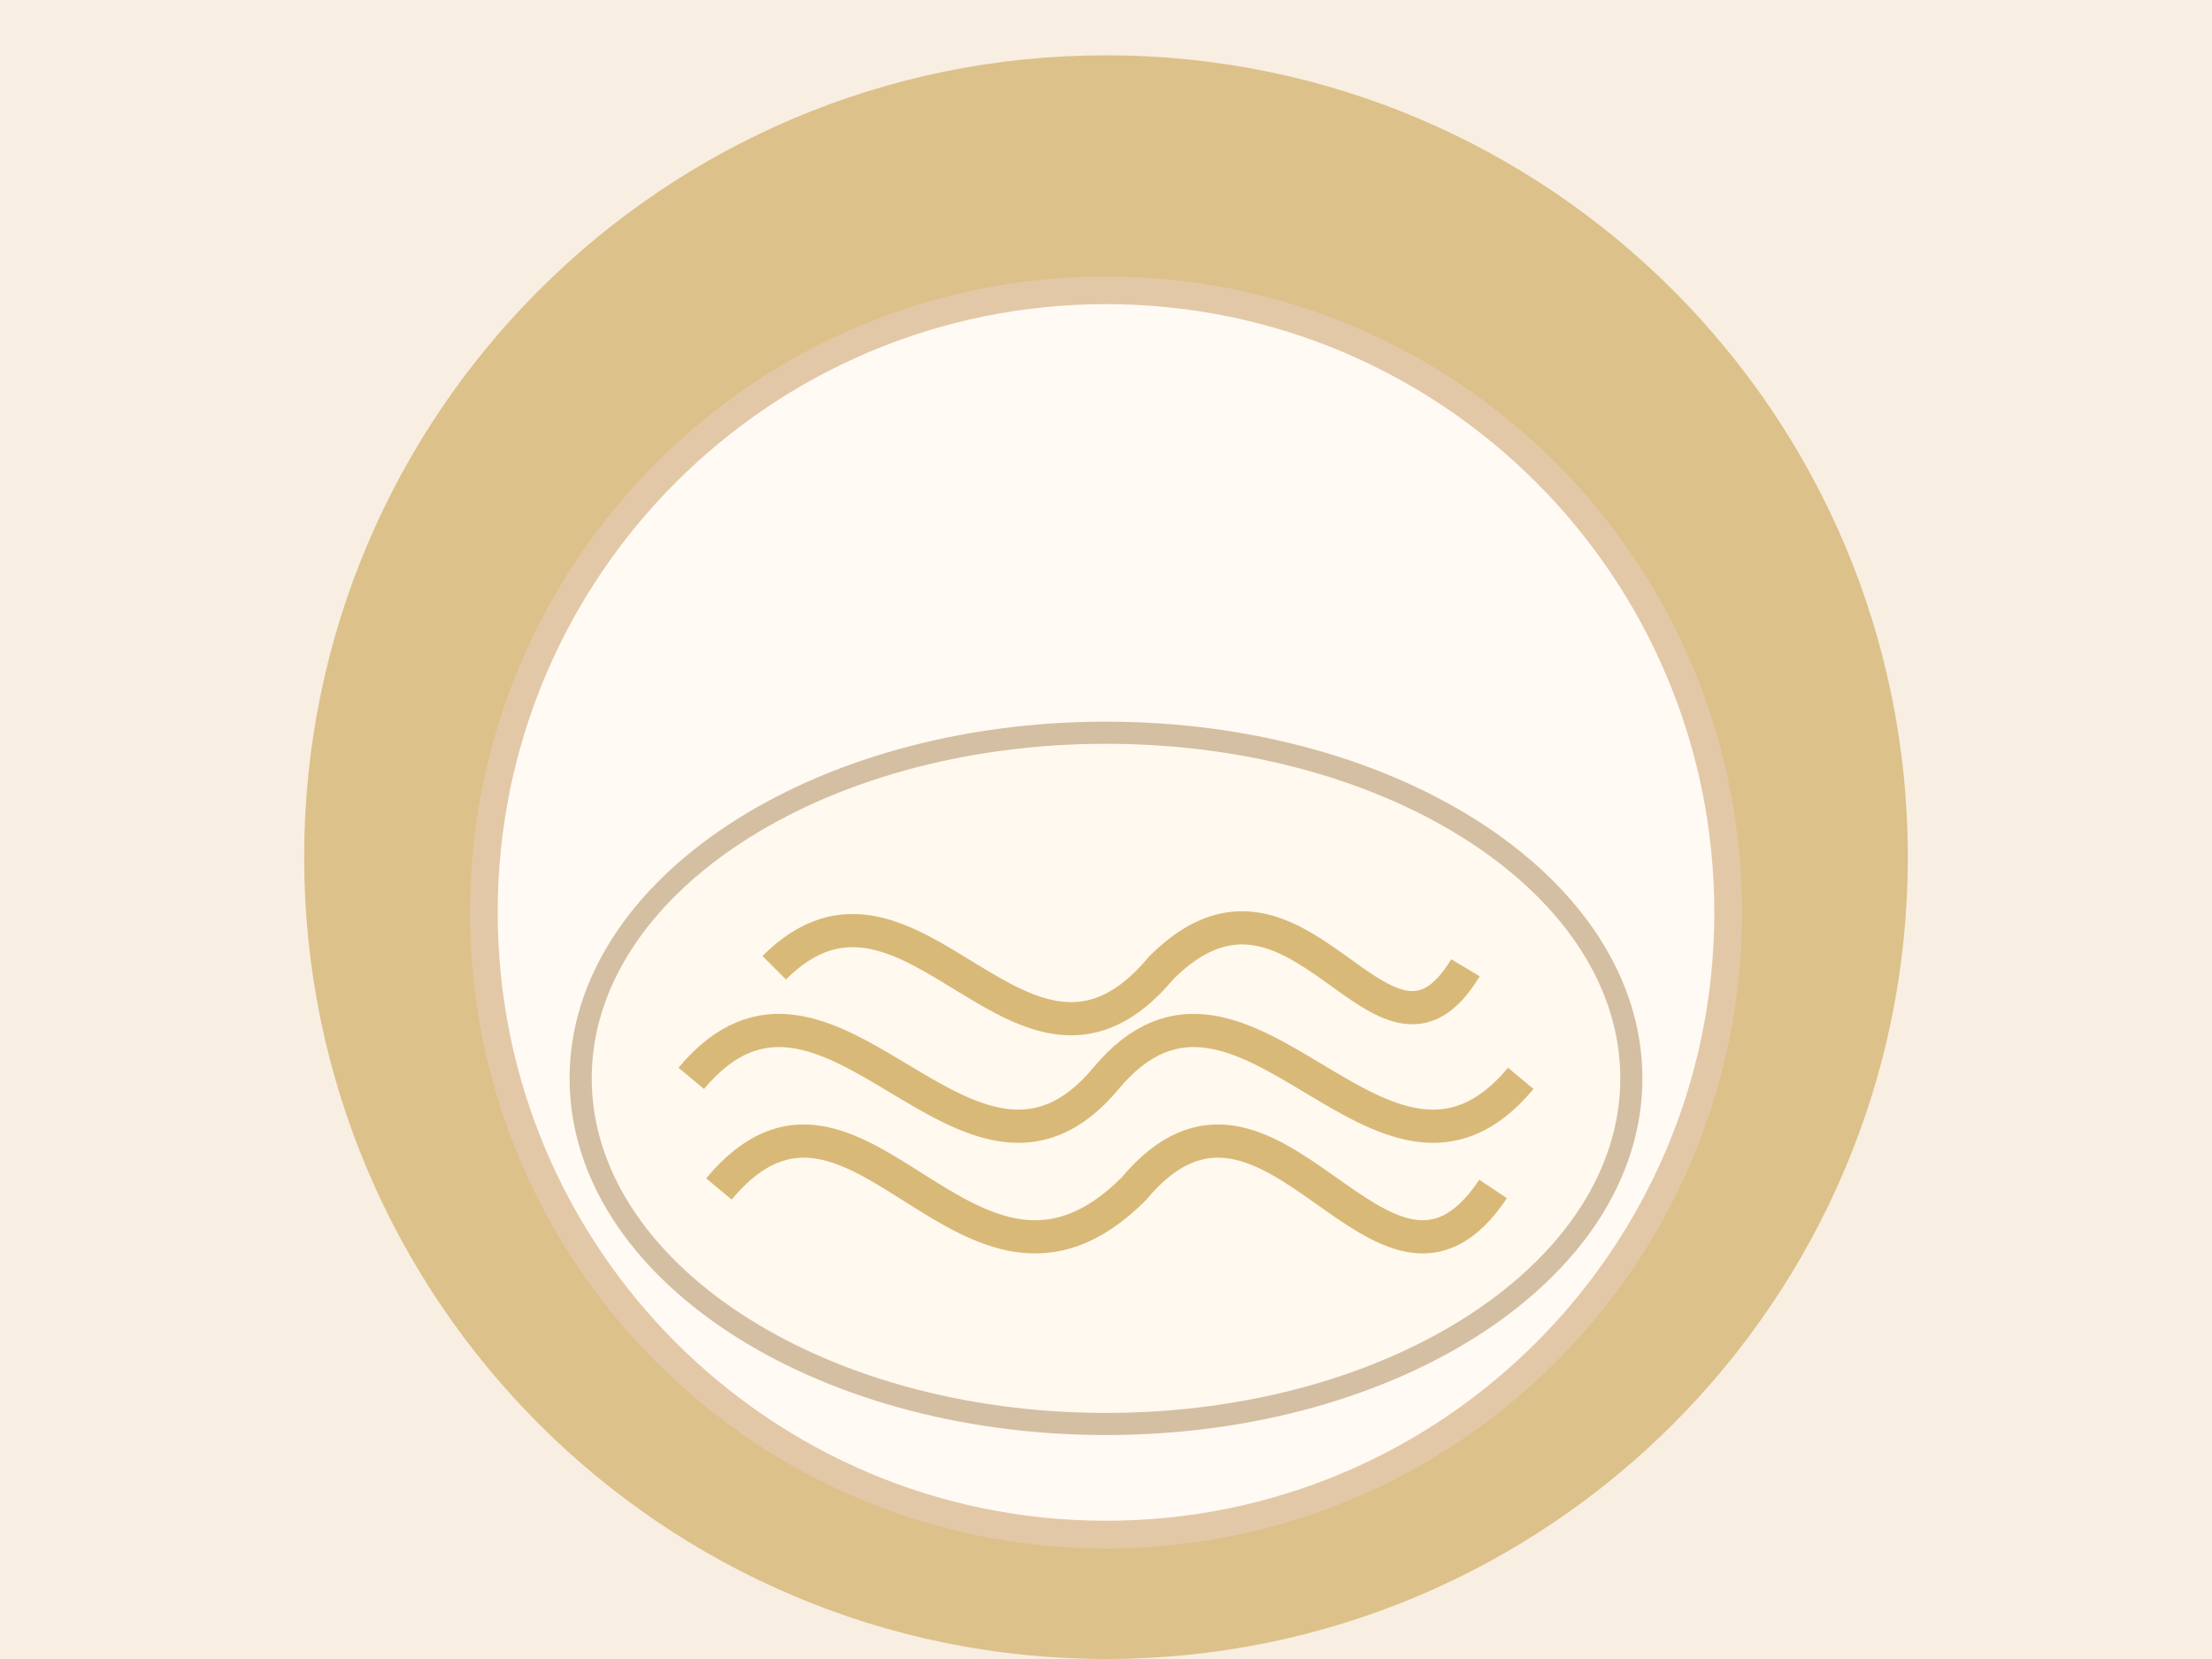
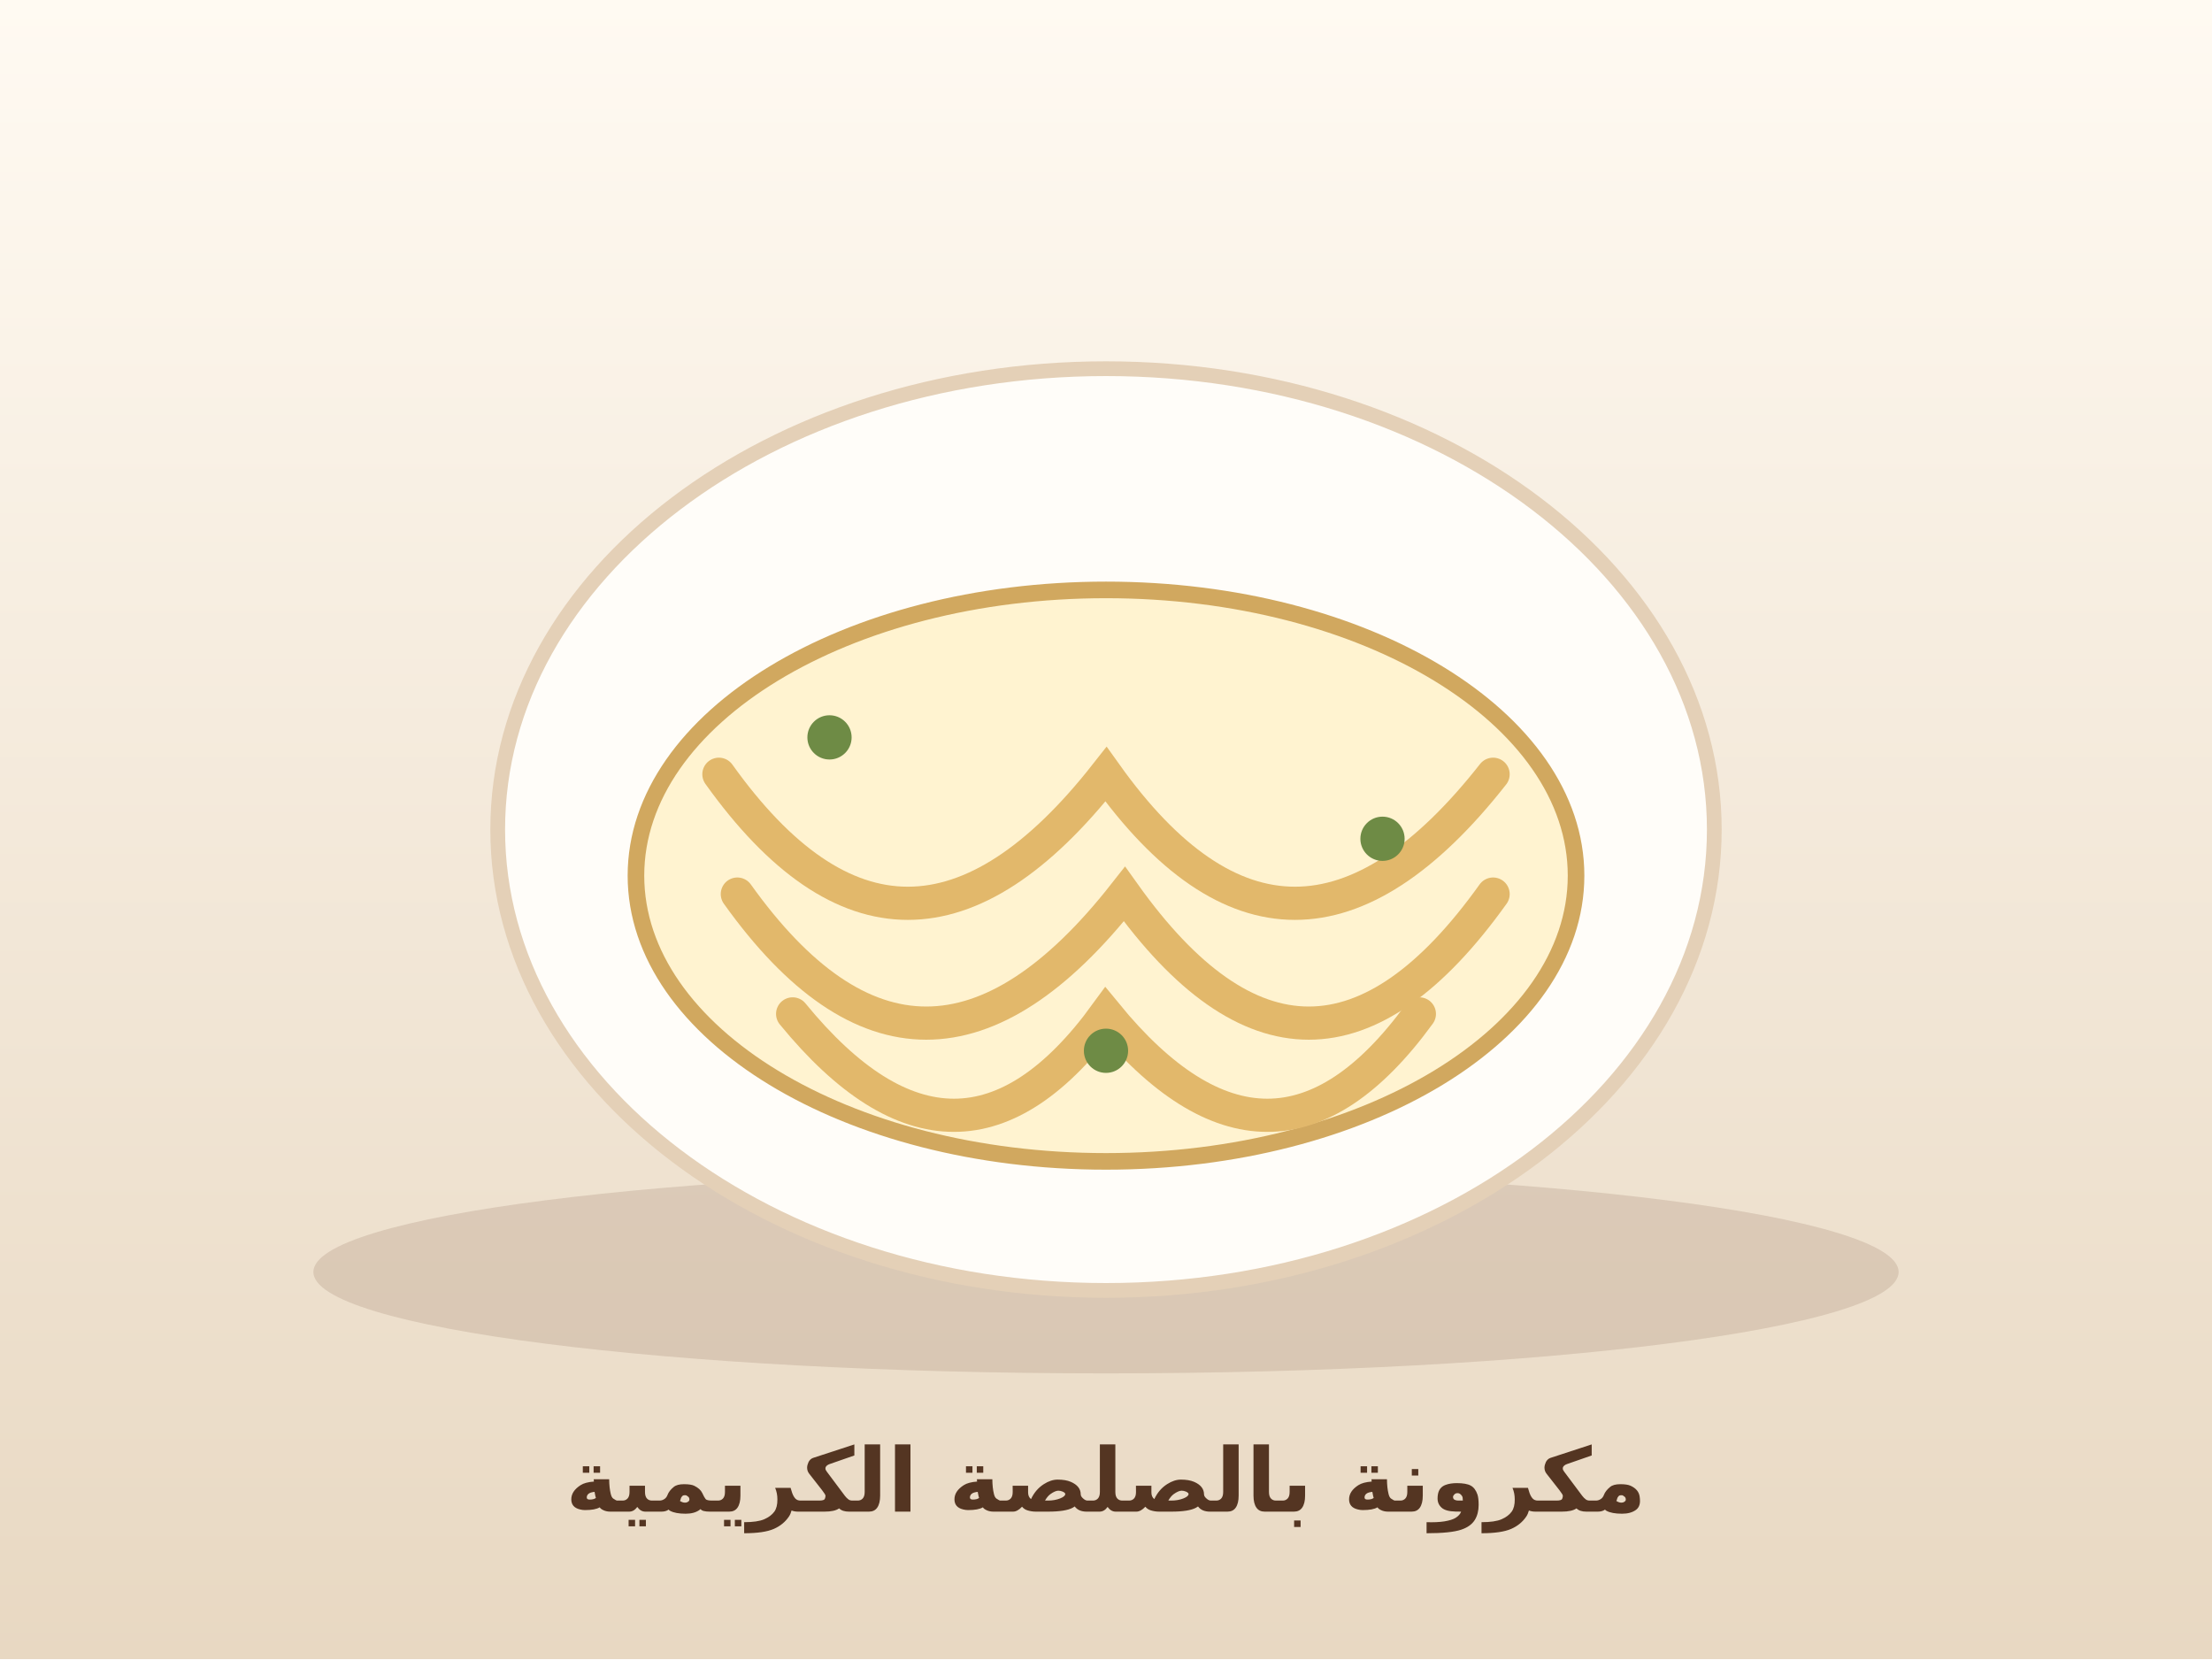
- <svg xmlns="http://www.w3.org/2000/svg" width="800" height="600">
-   <rect width="800" height="600" fill="#f8efe2" />
-   <circle cx="400" cy="310" r="290" fill="#ddc18a" />
-   <circle cx="400" cy="330" r="225" fill="#fffaf3" stroke="#e3c8a8" stroke-width="10" />
-   <ellipse cx="400" cy="390" rx="190" ry="125" fill="#fff9ef" stroke="#d4bfa2" stroke-width="8" />
-   <g fill="none" stroke="#d9b978" stroke-width="12">
-     <path d="M250 390 C300 330 350 450 400 390 C450 330 500 450 550 390" />
-     <path d="M260 430 C310 370 350 490 410 430 C460 370 500 490 540 430" />
-     <path d="M280 350 C330 300 370 410 420 350 C470 300 500 400 530 350" />
+ <svg xmlns="http://www.w3.org/2000/svg" viewBox="0 0 1200 900">
+   <defs>
+     <linearGradient id="b" x2="0" y2="1">
+       <stop stop-color="#fffaf2" />
+       <stop offset="1" stop-color="#e8d8c2" />
+     </linearGradient>
+   </defs>
+   <rect width="1200" height="900" fill="url(#b)" />
+   <ellipse cx="600" cy="690" rx="430" ry="55" fill="#6b432d" opacity=".15" />
+   <ellipse cx="600" cy="450" rx="330" ry="250" fill="#fffdf9" stroke="#e4d0b7" stroke-width="8" />
+   <ellipse cx="600" cy="475" rx="255" ry="155" fill="#fff3d0" stroke="#d1a85f" stroke-width="9" />
+   <g fill="none" stroke="#e2b86b" stroke-width="18" stroke-linecap="round">
+     <path d="M390 420q100 140 210 0q100 140 210 0" />
+     <path d="M400 485q100 140 210 0q100 140 200 0" />
+     <path d="M430 550q90 110 170 0q90 110 170 0" />
  </g>
+   <g fill="#6e8b45">
+     <circle cx="450" cy="400" r="12" />
+     <circle cx="750" cy="455" r="12" />
+     <circle cx="600" cy="570" r="12" />
+   </g>
+   <text x="600" y="820" text-anchor="middle" font-family="Arial,sans-serif" font-size="48" font-weight="700" fill="#543522">مكرونة بالصلصة الكريمية</text>
</svg>
